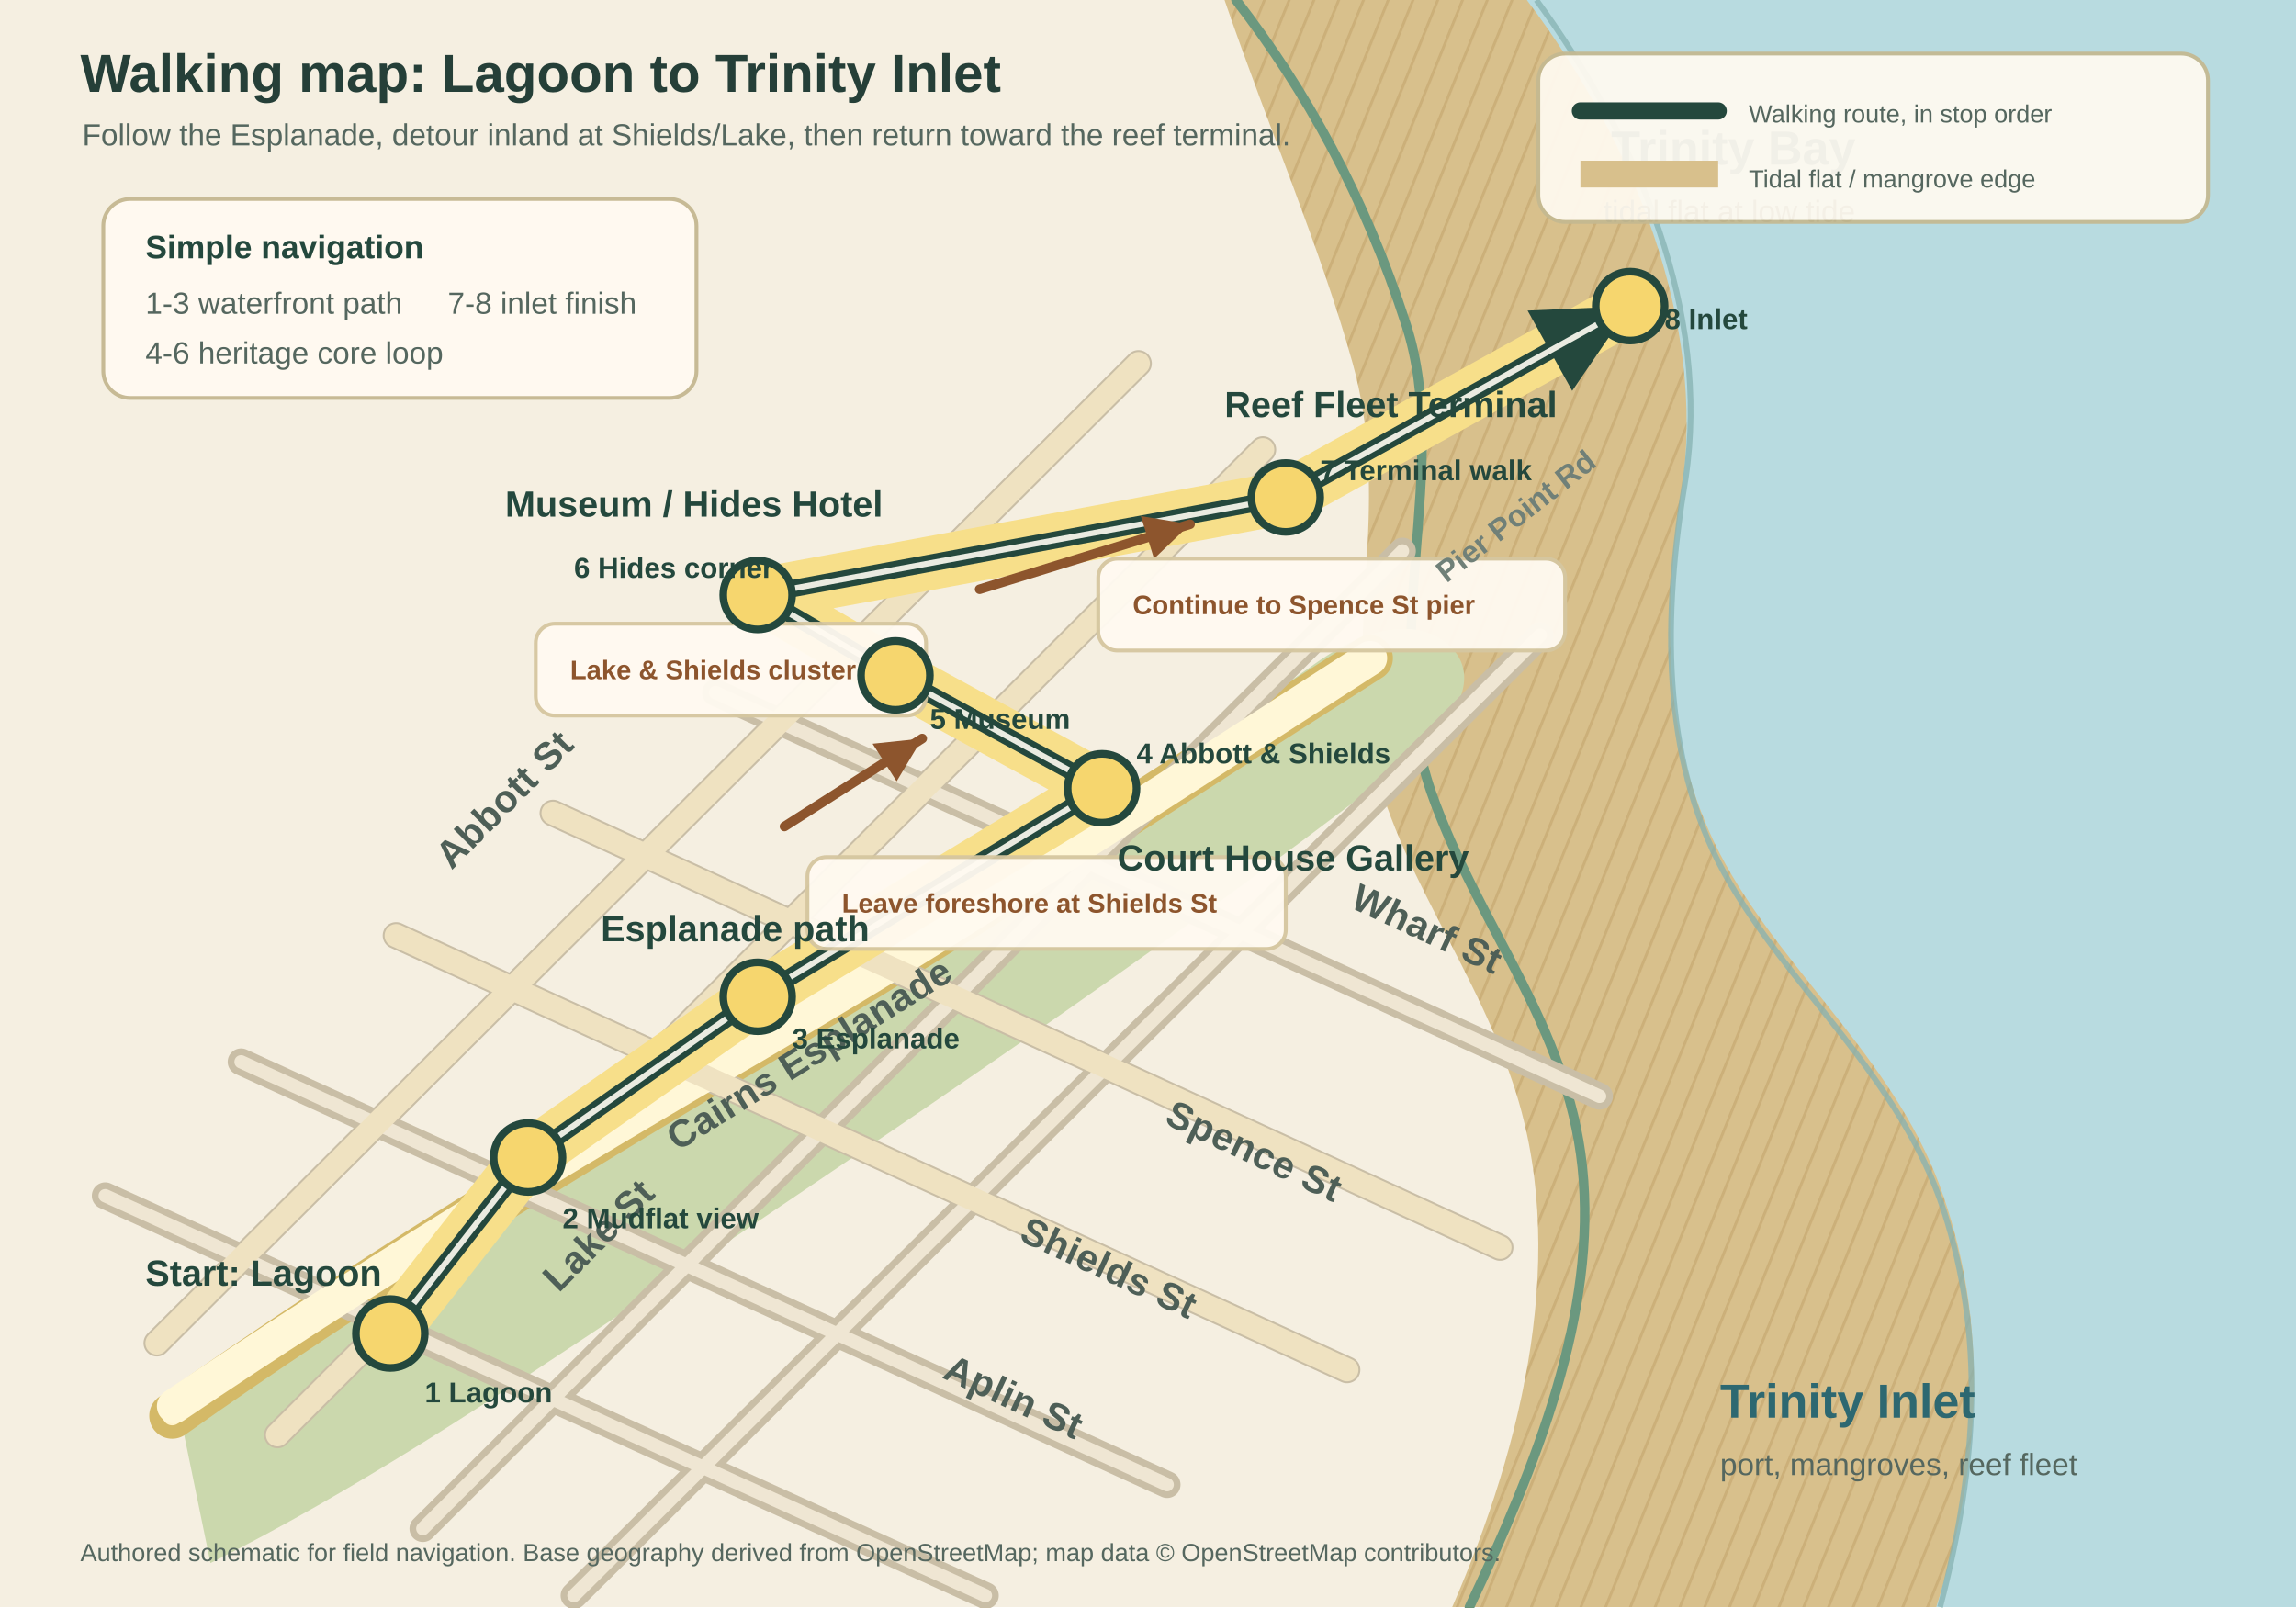
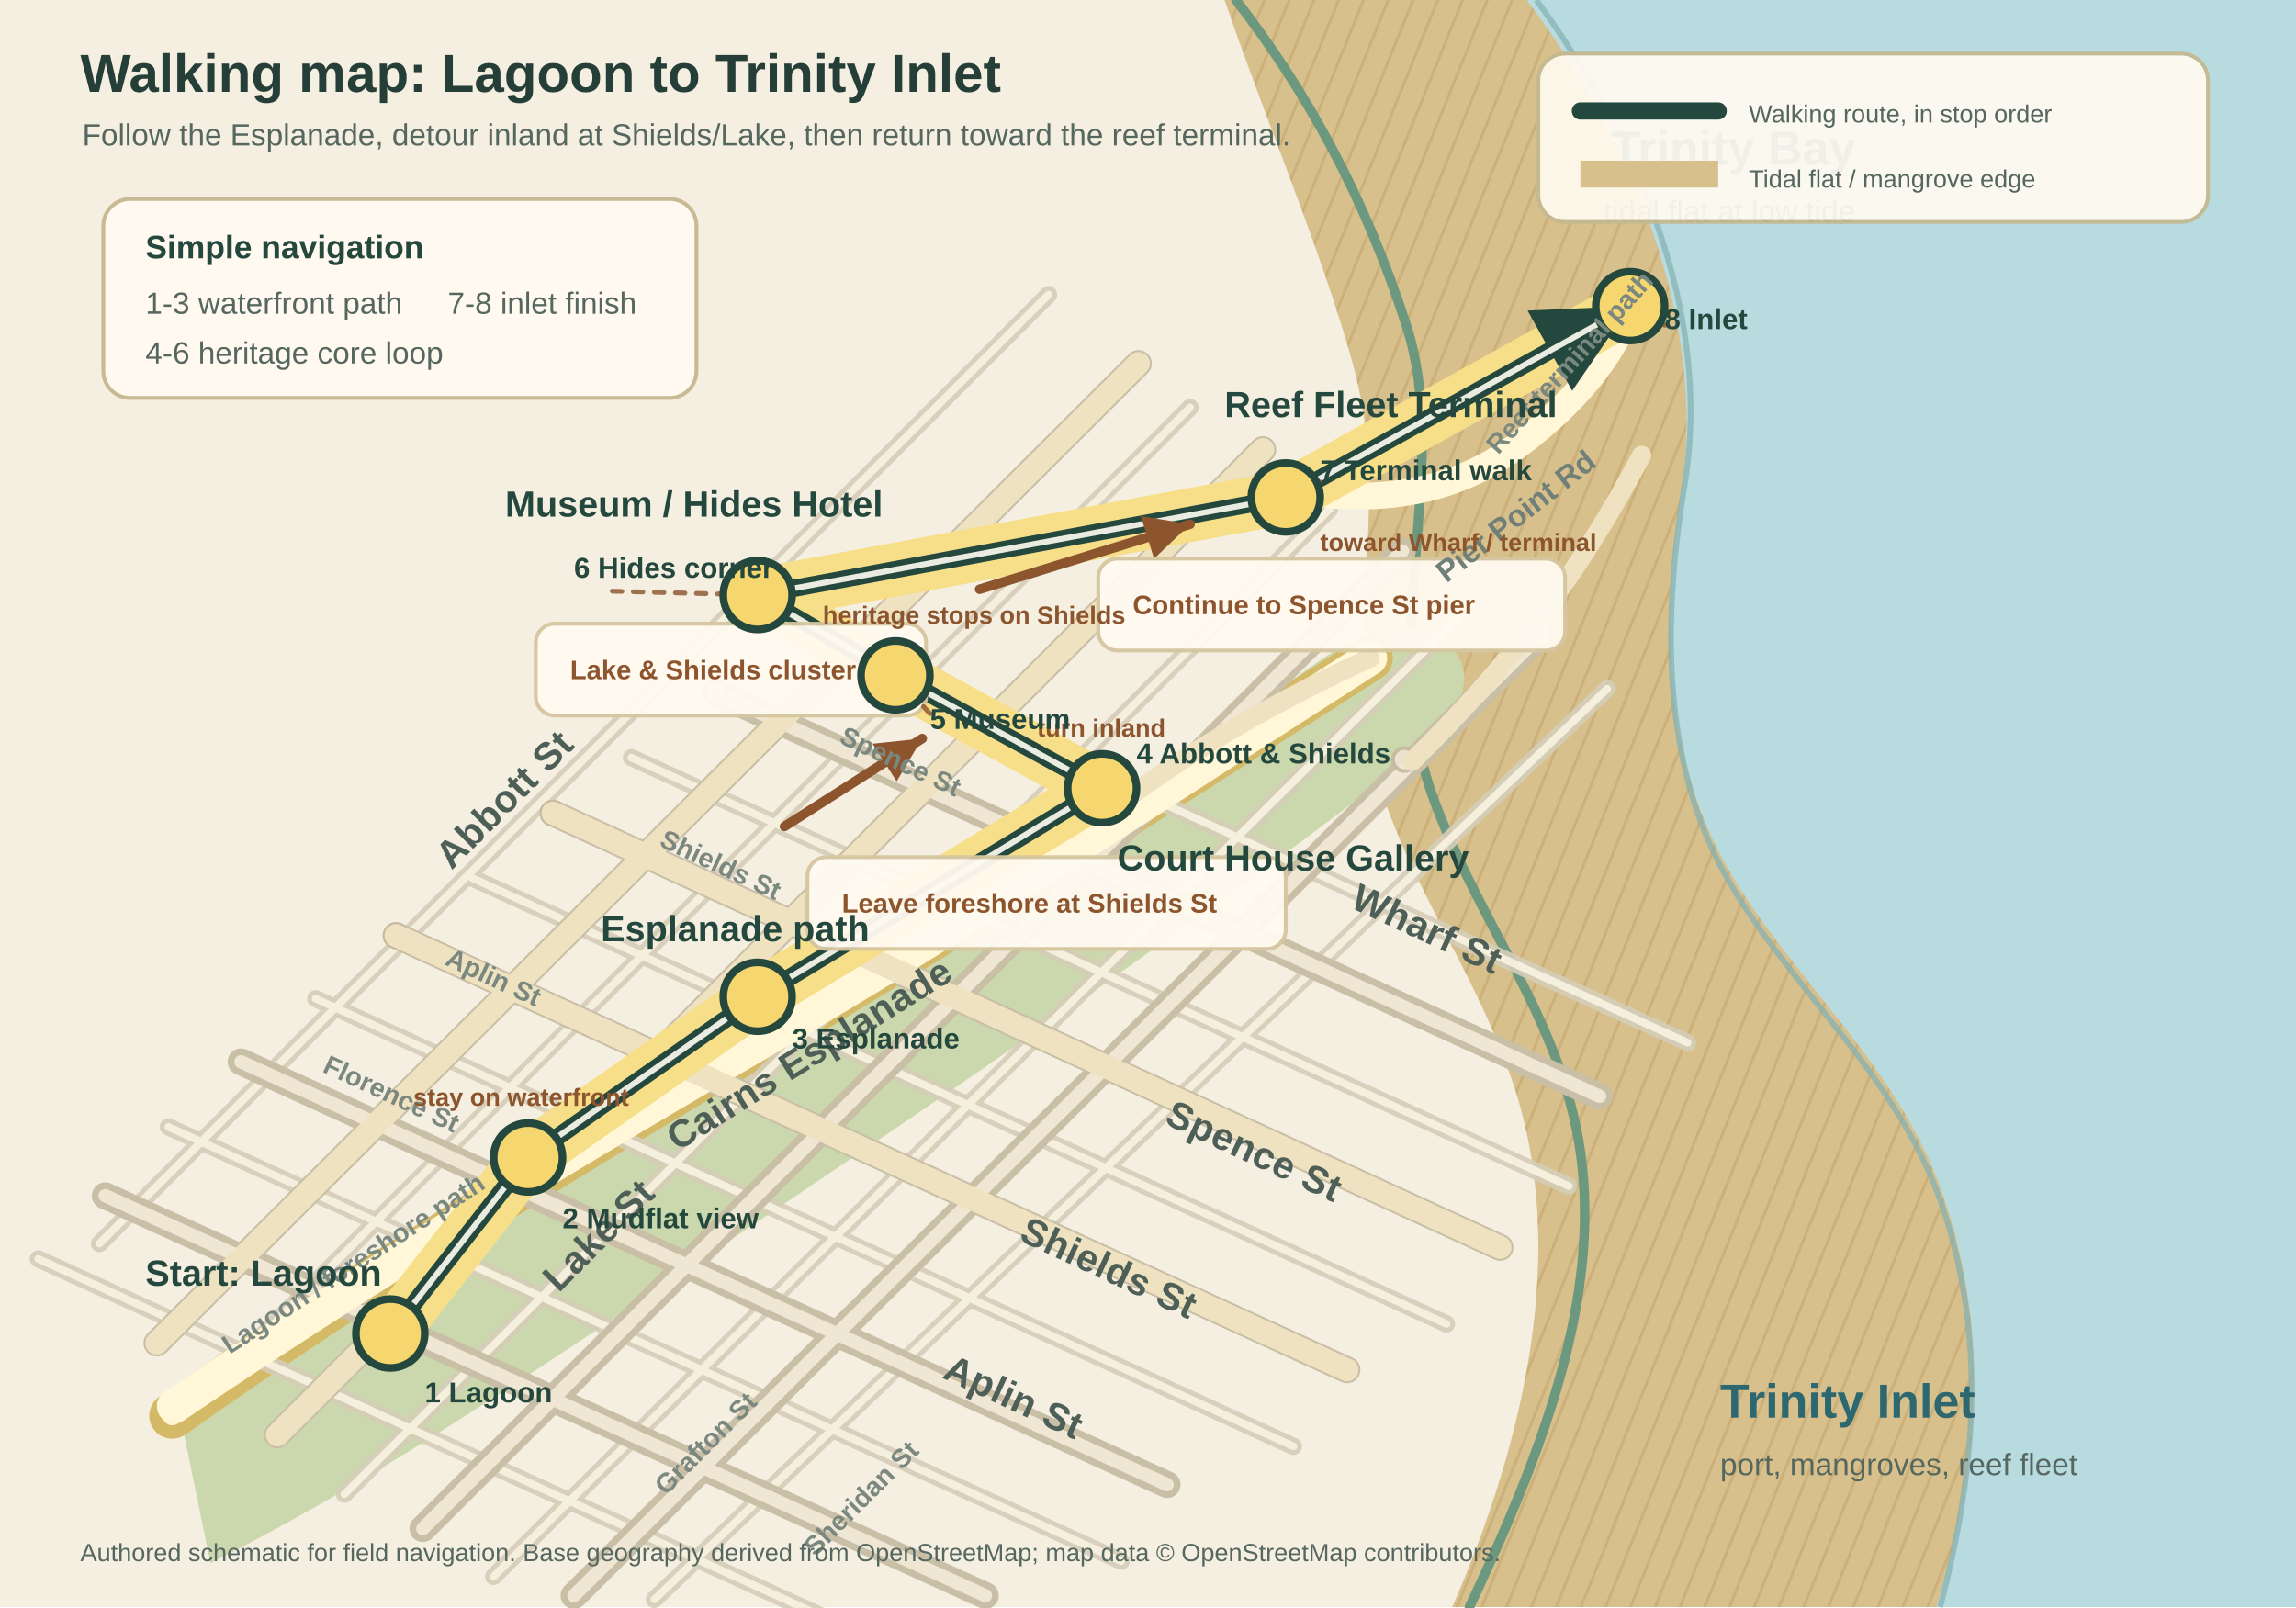
<svg xmlns="http://www.w3.org/2000/svg" viewBox="0 0 1200 840" role="img" aria-labelledby="title desc">
  <defs>
    <style>
      .label{font-family:Arial,Helvetica,sans-serif;fill:#253f38}
      .map-title{font-size:28px;font-weight:800}
      .note{font-size:16px;fill:#55675f}
      .street{font-size:20px;font-weight:800;fill:#4e5f57;letter-spacing:.2px}
      .minor-street{font-size:16px;font-weight:700;fill:#708078}
+       .side-street{font-size:14px;font-weight:700;fill:#7a887f}
      .place{font-size:19px;font-weight:800;fill:#24483d}
      .water-label{font-size:25px;font-weight:800;fill:#2d6871}
      .callout{font-size:17px;font-weight:800;fill:#24483d}
      .tiny{font-size:13px;fill:#55675f}
      .stop-hint{font-size:15px;font-weight:800;fill:#24483d}
      .turn-hint{font-size:14px;font-weight:800;fill:#8d552d}
+       .route-label{font-size:13px;font-weight:800;fill:#8d552d}
    </style>
    <pattern id="mudHatch" width="12" height="12" patternUnits="userSpaceOnUse" patternTransform="rotate(22)">
      <line x1="0" y1="0" x2="0" y2="12" stroke="#a67d3f" stroke-width="3" opacity=".28" />
    </pattern>
    <marker id="routeArrow" viewBox="0 0 12 12" refX="10" refY="6" markerWidth="8" markerHeight="8" orient="auto">
      <path d="M2 2 L10 6 L2 10 Z" fill="#24483d" />
    </marker>
    <marker id="smallArrow" viewBox="0 0 12 12" refX="10" refY="6" markerWidth="7" markerHeight="7" orient="auto">
      <path d="M2 2 L10 6 L2 10 Z" fill="#8d552d" />
    </marker>
  </defs>
  <rect width="1200" height="840" fill="#f5efe1" />
  <path d="M718 0 H1200 V840 H850 C882 775 911 700 903 626 C895 551 847 497 824 430 C796 347 841 266 819 184 C801 112 761 52 718 0 Z" fill="#b8dbe0" />
  <path d="M640 0 C663 67 690 129 707 190 C725 255 708 312 713 370 C720 442 767 496 790 564 C821 653 796 755 759 840 H1012 C1038 758 1037 688 1016 626 C993 557 935 511 902 452 C868 391 869 323 879 256 C892 167 853 73 798 0 Z" fill="#d8c08c" />
  <path d="M640 0 C663 67 690 129 707 190 C725 255 708 312 713 370 C720 442 767 496 790 564 C821 653 796 755 759 840 H1012 C1038 758 1037 688 1016 626 C993 557 935 511 902 452 C868 391 869 323 879 256 C892 167 853 73 798 0 Z" fill="url(#mudHatch)" opacity=".85" />
  <path d="M768 840 C803 766 835 686 827 610 C819 535 773 485 748 414 C720 333 759 244 735 170 C713 102 683 48 646 0" fill="none" stroke="#6b987f" stroke-width="5" stroke-linecap="round" />
  <path d="M1014 840 C1034 764 1037 698 1016 633 C993 562 934 516 901 456 C868 396 869 321 881 250 C894 164 857 74 803 0" fill="none" stroke="#86b2b1" stroke-width="3" opacity=".75" />
  <path d="M94 739 C176 682 264 627 355 571 C457 508 558 438 690 345 C718 326 742 324 757 337 C773 351 766 374 734 399 C602 501 462 594 330 683 C258 731 186 779 110 817 Z" fill="#cbd8ad" />
  <path d="M90 740 C183 674 287 610 397 545 C503 482 598 419 716 344" fill="none" stroke="#d4b967" stroke-width="24" stroke-linecap="round" />
  <path d="M90 740 C183 674 287 610 397 545 C503 482 598 419 716 344" fill="none" stroke="#fff4cd" stroke-width="10" stroke-linecap="round" />
  <g stroke-linecap="round">
+     <g stroke="#d5cdb8" stroke-width="9" opacity=".9">
+       <path d="M52 650 L548 154" />
+       <path d="M111 724 L622 213" />
+       <path d="M180 781 L695 266" />
+       <path d="M258 824 L770 315" />
+       <path d="M342 836 L840 360" />
+       <path d="M20 658 L498 876" />
+       <path d="M88 589 L586 816" />
+       <path d="M165 522 L676 756" />
+       <path d="M247 459 L756 692" />
+       <path d="M330 396 L820 620" />
+       <path d="M426 337 L882 545" />
+     </g>
+     <g stroke="#f7f0df" stroke-width="4" opacity=".95">
+       <path d="M52 650 L548 154" />
+       <path d="M111 724 L622 213" />
+       <path d="M180 781 L695 266" />
+       <path d="M258 824 L770 315" />
+       <path d="M342 836 L840 360" />
+       <path d="M20 658 L498 876" />
+       <path d="M88 589 L586 816" />
+       <path d="M165 522 L676 756" />
+       <path d="M247 459 L756 692" />
+       <path d="M330 396 L820 620" />
+       <path d="M426 337 L882 545" />
+     </g>
    <g stroke="#c9bea6" stroke-width="14">
      <path d="M82 702 L595 190" />
      <path d="M145 750 L660 235" />
      <path d="M221 799 L733 288" />
      <path d="M300 834 L805 332" />
      <path d="M55 625 L515 834" />
      <path d="M126 555 L610 776" />
      <path d="M207 489 L704 716" />
      <path d="M289 425 L784 652" />
      <path d="M374 362 L836 573" />
    </g>
    <g stroke="#efe6d3" stroke-width="7">
      <path d="M82 702 L595 190" />
      <path d="M145 750 L660 235" />
      <path d="M221 799 L733 288" />
      <path d="M300 834 L805 332" />
      <path d="M55 625 L515 834" />
      <path d="M126 555 L610 776" />
      <path d="M207 489 L704 716" />
      <path d="M289 425 L784 652" />
      <path d="M374 362 L836 573" />
    </g>
  </g>
+   <g fill="#efe6d3" stroke="#c5b99f" stroke-width="2" opacity=".88">
+     <circle cx="207" cy="489" r="6" />
+     <circle cx="289" cy="425" r="6" />
+     <circle cx="374" cy="362" r="6" />
+     <circle cx="276" cy="605" r="6" />
+     <circle cx="396" cy="521" r="6" />
+     <circle cx="468" cy="353" r="6" />
+     <circle cx="396" cy="311" r="6" />
+     <circle cx="672" cy="260" r="6" />
+     <circle cx="734" cy="397" r="6" />
+     <circle cx="805" cy="332" r="6" />
+   </g>
  <g fill="none" stroke-linecap="round">
    <path d="M91 735 C187 670 292 606 397 545 C506 481 596 421 716 344" stroke="#fff7d7" stroke-width="18" />
    <path d="M82 702 L595 190" stroke="#efe2c1" stroke-width="12" />
    <path d="M145 750 L660 235" stroke="#efe2c1" stroke-width="12" />
    <path d="M207 489 L704 716" stroke="#efe2c1" stroke-width="12" />
    <path d="M289 425 L784 652" stroke="#efe2c1" stroke-width="12" />
+     <path d="M676 256 C718 264 760 258 793 233 C828 207 846 180 852 160" stroke="#fff7d7" stroke-width="14" />
+     <path d="M738 398 C788 349 824 302 858 238" stroke="#efe2c1" stroke-width="10" />
+     <path d="M588 418 C626 390 668 366 716 344" stroke="#efe2c1" stroke-width="10" />
  </g>
  <path d="M204 697 L276 605 L396 521 L576 412 L468 353 L396 311 L672 260 L852 160" fill="none" stroke="#f7df8a" stroke-width="28" stroke-linecap="round" stroke-linejoin="round" />
  <path d="M204 697 L276 605 L396 521 L576 412 L468 353 L396 311 L672 260 L852 160" fill="none" stroke="#24483d" stroke-width="9" stroke-linecap="round" stroke-linejoin="round" marker-end="url(#routeArrow)" />
  <path d="M204 697 L276 605 L396 521 L576 412 L468 353 L396 311 L672 260 L852 160" fill="none" stroke="#fffdf3" stroke-width="3" stroke-linecap="round" stroke-linejoin="round" opacity=".9" />
  <path d="M410 432 L482 386" fill="none" stroke="#8d552d" stroke-width="5" stroke-linecap="round" marker-end="url(#smallArrow)" />
  <path d="M512 308 L622 274" fill="none" stroke="#8d552d" stroke-width="5" stroke-linecap="round" marker-end="url(#smallArrow)" />
  <g class="label">
    <rect x="422" y="448" width="250" height="48" rx="10" fill="#fffaf0" stroke="#d5c69f" stroke-width="2" opacity=".95" />
    <text x="440" y="477" class="turn-hint">Leave foreshore at Shields St</text>
    <rect x="280" y="326" width="204" height="48" rx="10" fill="#fffaf0" stroke="#d5c69f" stroke-width="2" opacity=".95" />
    <text x="298" y="355" class="turn-hint">Lake &amp; Shields cluster</text>
    <rect x="574" y="292" width="244" height="48" rx="10" fill="#fffaf0" stroke="#d5c69f" stroke-width="2" opacity=".95" />
    <text x="592" y="321" class="turn-hint">Continue to Spence St pier</text>
+   </g>
+   <g fill="none" stroke="#8d552d" stroke-width="2.5" stroke-linecap="round" stroke-dasharray="5 6" opacity=".82">
+     <path d="M590 403 L576 412" />
+     <path d="M486 373 L468 353" />
+     <path d="M320 309 L396 311" />
+     <path d="M690 252 L672 260" />
+     <path d="M870 170 L852 160" />
  </g>
  <g fill="#f6d66e" stroke="#24483d" stroke-width="4">
    <circle cx="204" cy="697" r="18" />
    <circle cx="276" cy="605" r="18" />
    <circle cx="396" cy="521" r="18" />
    <circle cx="576" cy="412" r="18" />
    <circle cx="468" cy="353" r="18" />
    <circle cx="396" cy="311" r="18" />
    <circle cx="672" cy="260" r="18" />
    <circle cx="852" cy="160" r="18" />
  </g>
  <g class="label">
    <text x="42" y="48" class="map-title">Walking map: Lagoon to Trinity Inlet</text>
    <text x="43" y="76" class="note">Follow the Esplanade, detour inland at Shields/Lake, then return toward the reef terminal.</text>
    <text x="354" y="602" class="street" transform="rotate(-32 354 602)">Cairns Esplanade</text>
+     <text x="120" y="708" class="side-street" transform="rotate(-33 120 708)">Lagoon / foreshore path</text>
    <text x="236" y="455" class="street" transform="rotate(-45 236 455)">Abbott St</text>
    <text x="292" y="676" class="street" transform="rotate(-45 292 676)">Lake St</text>
+     <text x="348" y="782" class="side-street" transform="rotate(-45 348 782)">Grafton St</text>
+     <text x="426" y="814" class="side-street" transform="rotate(-45 426 814)">Sheridan St</text>
    <text x="492" y="720" class="street" transform="rotate(25 492 720)">Aplin St</text>
    <text x="532" y="648" class="street" transform="rotate(25 532 648)">Shields St</text>
    <text x="608" y="587" class="street" transform="rotate(25 608 587)">Spence St</text>
    <text x="705" y="474" class="street" transform="rotate(25 705 474)">Wharf St</text>
+     <text x="168" y="560" class="side-street" transform="rotate(25 168 560)">Florence St</text>
+     <text x="232" y="504" class="side-street" transform="rotate(25 232 504)">Aplin St</text>
+     <text x="344" y="442" class="side-street" transform="rotate(25 344 442)">Shields St</text>
+     <text x="438" y="388" class="side-street" transform="rotate(25 438 388)">Spence St</text>
    <text x="756" y="305" class="minor-street" transform="rotate(-38 756 305)">Pier Point Rd</text>
+     <text x="783" y="238" class="side-street" transform="rotate(-48 783 238)">Reef terminal path</text>
+     <text x="216" y="578" class="route-label">stay on waterfront</text>
+     <text x="542" y="385" class="route-label">turn inland</text>
+     <text x="430" y="326" class="route-label">heritage stops on Shields</text>
+     <text x="690" y="288" class="route-label">toward Wharf / terminal</text>
    <text x="76" y="672" class="place">Start: Lagoon</text>
    <text x="314" y="492" class="place">Esplanade path</text>
    <text x="584" y="455" class="place">Court House Gallery</text>
    <text x="264" y="270" class="place">Museum / Hides Hotel</text>
    <text x="640" y="218" class="place">Reef Fleet Terminal</text>
    <text x="222" y="733" class="stop-hint">1 Lagoon</text>
    <text x="294" y="642" class="stop-hint">2 Mudflat view</text>
    <text x="414" y="548" class="stop-hint">3 Esplanade</text>
    <text x="594" y="399" class="stop-hint">4 Abbott &amp; Shields</text>
    <text x="486" y="381" class="stop-hint">5 Museum</text>
    <text x="300" y="302" class="stop-hint">6 Hides corner</text>
    <text x="690" y="251" class="stop-hint">7 Terminal walk</text>
    <text x="870" y="172" class="stop-hint">8 Inlet</text>
    <text x="842" y="86" class="water-label">Trinity Bay</text>
    <text x="838" y="116" class="note">tidal flat at low tide</text>
    <text x="899" y="741" class="water-label">Trinity Inlet</text>
    <text x="899" y="771" class="note">port, mangroves, reef fleet</text>
    <rect x="54" y="104" width="310" height="104" rx="14" fill="#fffaf0" stroke="#c4b891" stroke-width="2" opacity=".95" />
    <text x="76" y="135" class="callout">Simple navigation</text>
    <text x="76" y="164" class="note">1-3 waterfront path</text>
    <text x="76" y="190" class="note">4-6 heritage core loop</text>
    <text x="234" y="164" class="note">7-8 inlet finish</text>
  </g>
  <g transform="translate(804 28)">
    <rect x="0" y="0" width="350" height="88" rx="14" fill="#fffaf0" opacity=".93" stroke="#c4b891" stroke-width="2" />
    <line x1="22" y1="30" x2="94" y2="30" stroke="#24483d" stroke-width="9" stroke-linecap="round" />
    <text x="110" y="36" class="label tiny">Walking route, in stop order</text>
    <rect x="22" y="56" width="72" height="14" fill="#d8c08c" />
    <text x="110" y="70" class="label tiny">Tidal flat / mangrove edge</text>
  </g>
  <text x="42" y="816" class="label tiny">Authored schematic for field navigation. Base geography derived from OpenStreetMap; map data © OpenStreetMap contributors.</text>
</svg>
